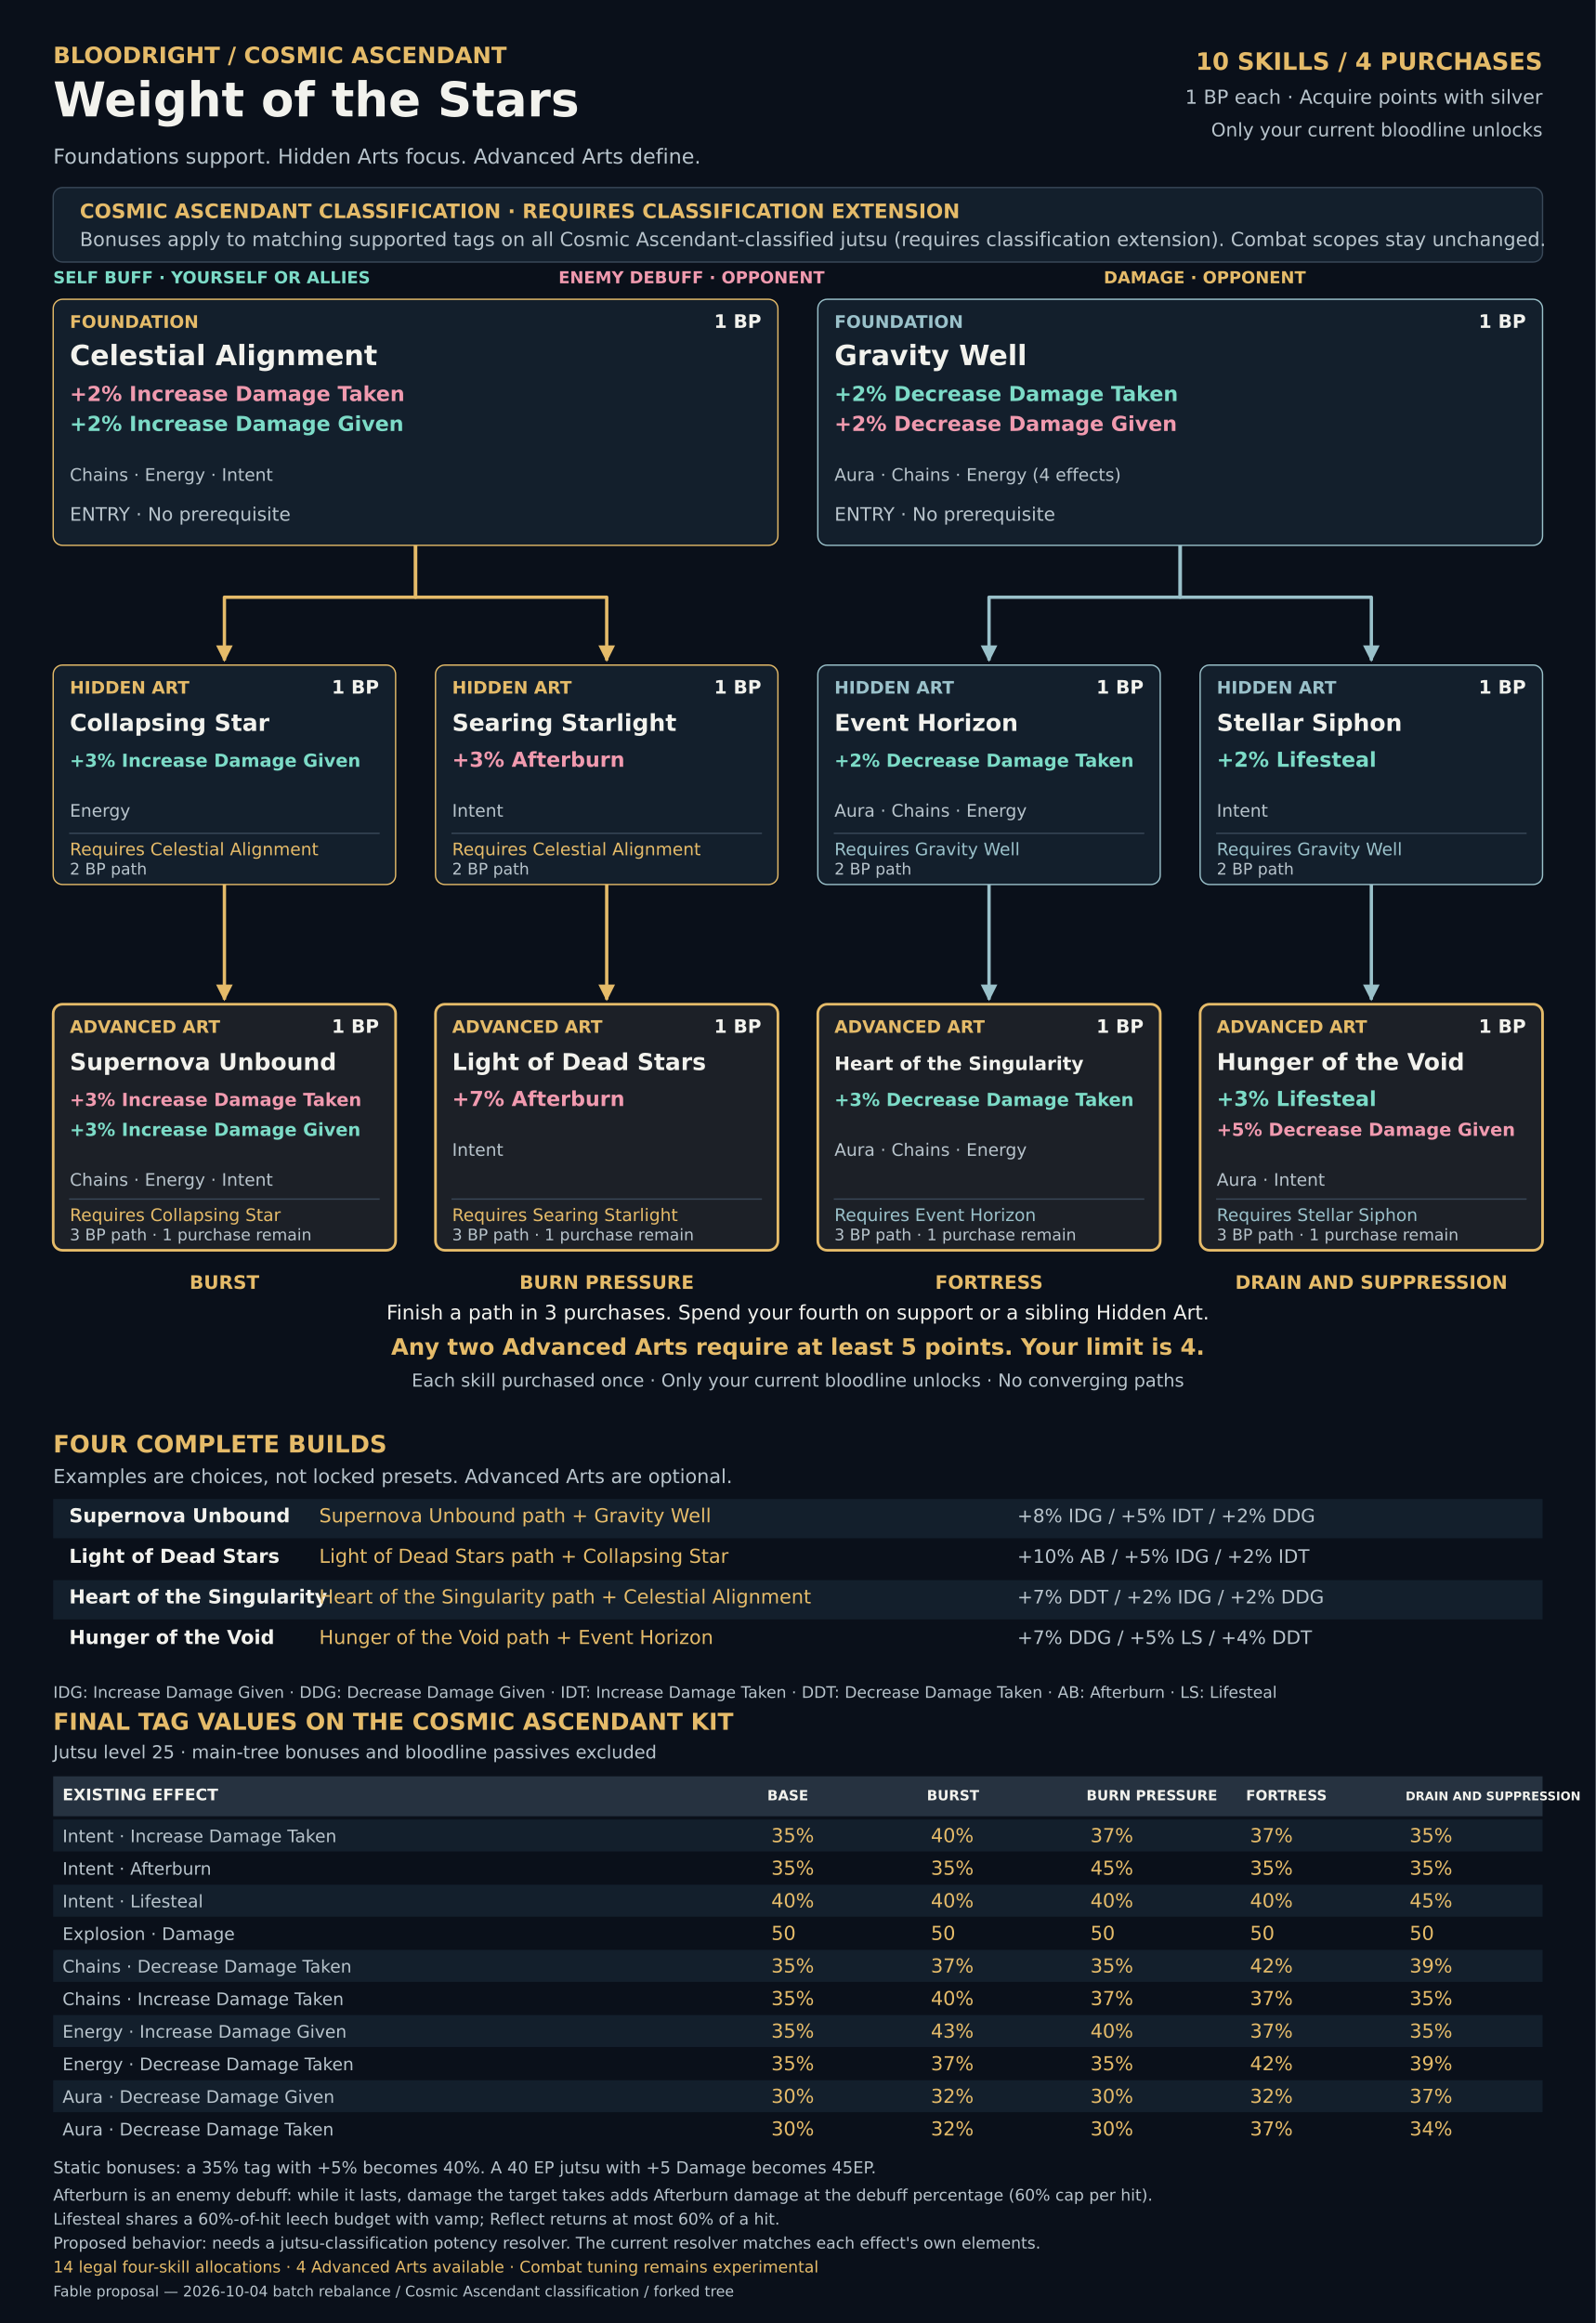
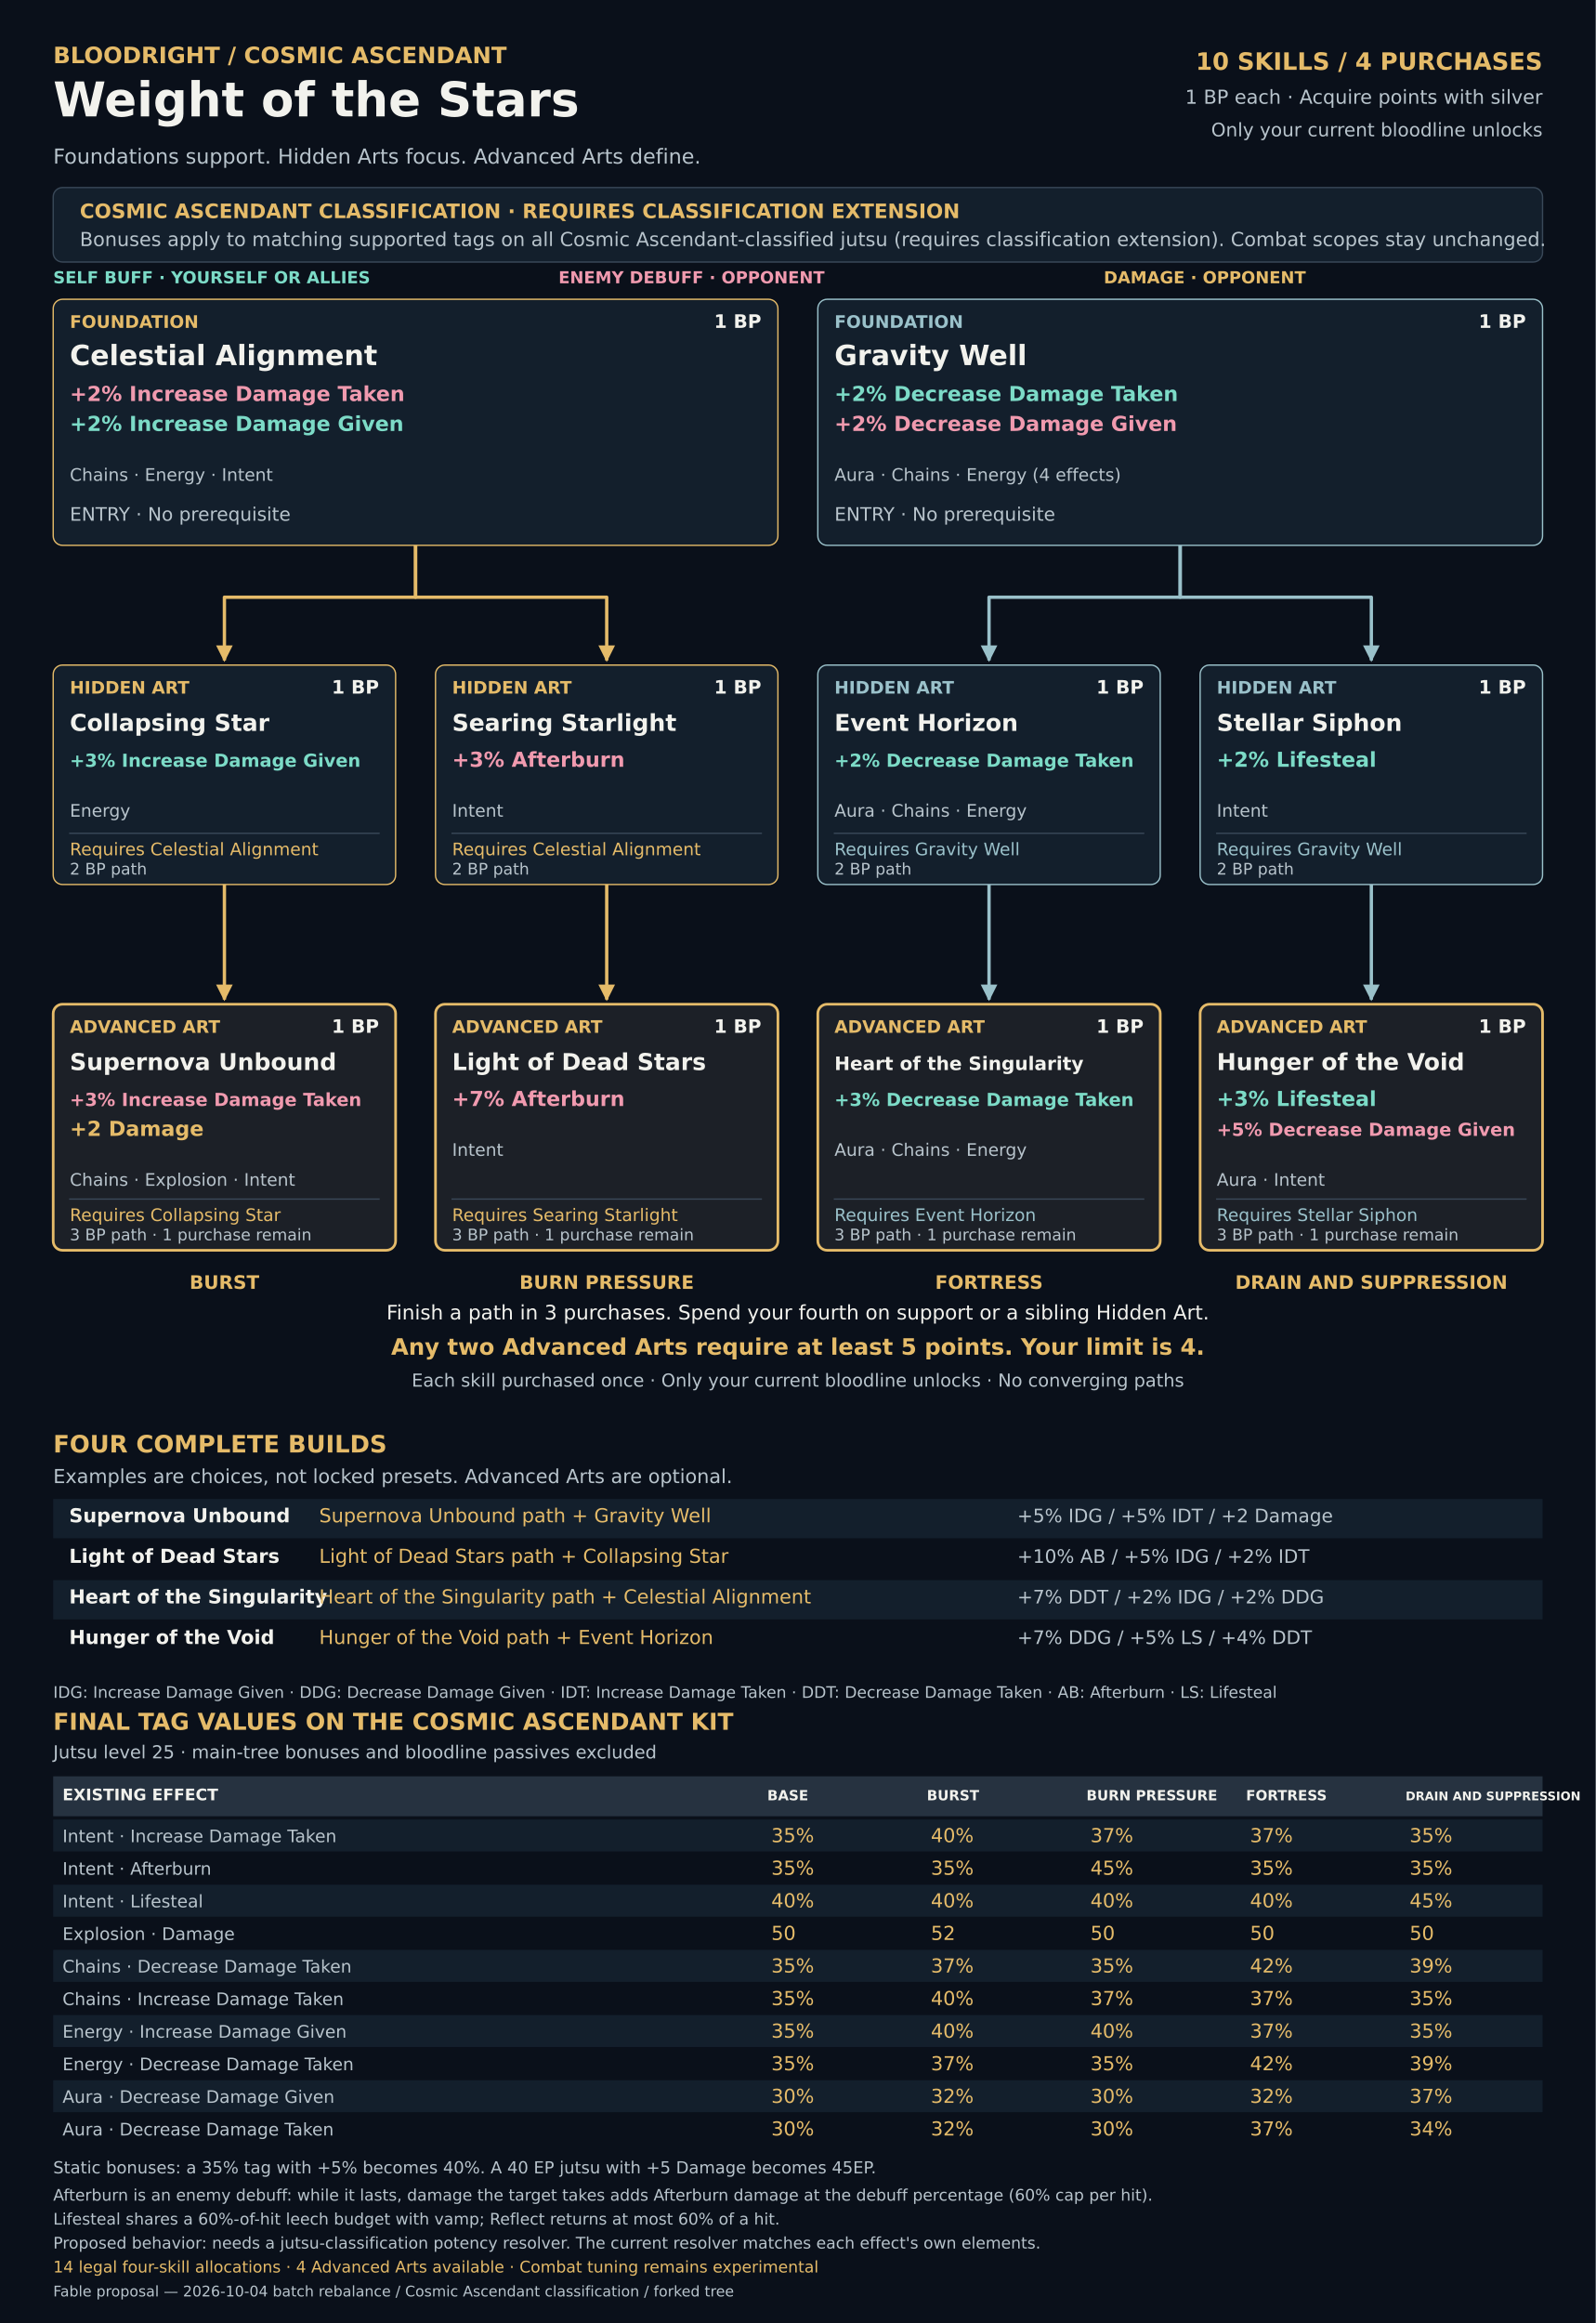
<svg xmlns="http://www.w3.org/2000/svg" width="2400" height="3493" viewBox="0 0 2400 3493" role="img" aria-labelledby="title desc">
  <defs>
    <marker id="arrow-0" viewBox="0 0 10 10" refX="9" refY="5" markerWidth="5" markerHeight="5" orient="auto">
      <path d="M0 0L10 5L0 10Z" fill="#e5bb69" />
    </marker>
    <marker id="arrow-1" viewBox="0 0 10 10" refX="9" refY="5" markerWidth="5" markerHeight="5" orient="auto">
      <path d="M0 0L10 5L0 10Z" fill="#9ac1ca" />
    </marker>
    <marker id="arrow-2" viewBox="0 0 10 10" refX="9" refY="5" markerWidth="5" markerHeight="5" orient="auto">
      <path d="M0 0L10 5L0 10Z" fill="#b8d98d" />
    </marker>
    <marker id="arrow-3" viewBox="0 0 10 10" refX="9" refY="5" markerWidth="5" markerHeight="5" orient="auto">
      <path d="M0 0L10 5L0 10Z" fill="#d9a6e0" />
    </marker>
  </defs>
  <g font-family="DejaVu Sans, sans-serif">
    <rect x="0" y="0" width="2400" height="3493" rx="0" fill="#0a101a" />
    <text x="80" y="95" font-size="34" font-weight="700" fill="#e5bb69" text-anchor="start">BLOODRIGHT / COSMIC ASCENDANT</text>
    <text x="80" y="175" font-size="72" font-weight="700" fill="#f2f2ed" text-anchor="start">Weight of the Stars</text>
    <text x="80" y="246" font-size="31" font-weight="400" fill="#b8c4cc" text-anchor="start">Foundations support. Hidden Arts focus. Advanced Arts define.</text>
    <text x="2320" y="105" font-size="36" font-weight="700" fill="#e5bb69" text-anchor="end">10 SKILLS  /  4 PURCHASES</text>
    <text x="2320" y="156" font-size="29" font-weight="400" fill="#b8c4cc" text-anchor="end">1 BP each · Acquire points with silver</text>
    <text x="2320" y="205" font-size="28" font-weight="400" fill="#b8c4cc" text-anchor="end">Only your current bloodline unlocks</text>
    <rect x="80" y="282" width="2240" height="112" rx="14" fill="#131f2c" stroke="#394858" stroke-width="2" />
    <text x="120" y="328" font-size="30" font-weight="700" fill="#e5bb69" text-anchor="start">COSMIC ASCENDANT CLASSIFICATION · REQUIRES CLASSIFICATION EXTENSION</text>
    <text x="120" y="370" font-size="29" font-weight="400" fill="#b8c4cc" text-anchor="start">Bonuses apply to matching supported tags on all Cosmic Ascendant-classified jutsu (requires classification extension). Combat scopes stay unchanged.</text>
    <text x="80" y="426" font-size="25" font-weight="700" fill="#7cdbc7" text-anchor="start">SELF BUFF · YOURSELF OR ALLIES</text>
    <text x="840" y="426" font-size="25" font-weight="700" fill="#f09aaf" text-anchor="start">ENEMY DEBUFF · OPPONENT</text>
    <text x="1660" y="426" font-size="25" font-weight="700" fill="#e5bb69" text-anchor="start">DAMAGE · OPPONENT</text>
    <path id="edge-02-03" data-from="02" data-to="03" d="M337.5 1330 V1503" fill="none" stroke="#e5bb69" stroke-width="5" stroke-linejoin="round" marker-end="url(#arrow-0)" />
    <path id="edge-04-05" data-from="04" data-to="05" d="M912.5 1330 V1503" fill="none" stroke="#e5bb69" stroke-width="5" stroke-linejoin="round" marker-end="url(#arrow-0)" />
    <path id="edge-01-02" data-from="01" data-to="02" d="M625 820 V898 H337.5 V993" fill="none" stroke="#e5bb69" stroke-width="5" stroke-linejoin="round" marker-end="url(#arrow-0)" />
    <path id="edge-01-04" data-from="01" data-to="04" d="M625 820 V898 H912.5 V993" fill="none" stroke="#e5bb69" stroke-width="5" stroke-linejoin="round" marker-end="url(#arrow-0)" />
    <path id="edge-07-08" data-from="07" data-to="08" d="M1487.5 1330 V1503" fill="none" stroke="#9ac1ca" stroke-width="5" stroke-linejoin="round" marker-end="url(#arrow-1)" />
    <path id="edge-09-10" data-from="09" data-to="10" d="M2062.5 1330 V1503" fill="none" stroke="#9ac1ca" stroke-width="5" stroke-linejoin="round" marker-end="url(#arrow-1)" />
    <path id="edge-06-07" data-from="06" data-to="07" d="M1775 820 V898 H1487.5 V993" fill="none" stroke="#9ac1ca" stroke-width="5" stroke-linejoin="round" marker-end="url(#arrow-1)" />
    <path id="edge-06-09" data-from="06" data-to="09" d="M1775 820 V898 H2062.5 V993" fill="none" stroke="#9ac1ca" stroke-width="5" stroke-linejoin="round" marker-end="url(#arrow-1)" />
    <g id="node-01" data-cost="1" data-prerequisites="" data-potency-classification="Cosmic Ascendant">
      <rect x="80" y="450" width="1090" height="370" rx="14" fill="#131f2c" stroke="#e5bb69" stroke-width="2" />
      <text x="105.0" y="493" font-size="26" font-weight="700" fill="#e5bb69" text-anchor="start">FOUNDATION</text>
      <text x="1145.0" y="493" font-size="28" font-weight="700" fill="#f2f2ed" text-anchor="end">1 BP</text>
      <text x="105.0" y="549" font-size="42" font-weight="700" fill="#f2f2ed" text-anchor="start">Celestial Alignment</text>
      <text x="105.0" y="603" font-size="31" font-weight="700" fill="#f09aaf" text-anchor="start">+2% Increase Damage Taken</text>
      <text x="105.0" y="648" font-size="31" font-weight="700" fill="#7cdbc7" text-anchor="start">+2% Increase Damage Given</text>
      <text x="105.0" y="723" font-size="26" font-weight="400" fill="#b8c4cc" text-anchor="start">Chains · Energy · Intent</text>
      <text x="105.0" y="783" font-size="28" font-weight="400" fill="#b8c4cc" text-anchor="start">ENTRY · No prerequisite</text>
    </g>
    <g id="node-06" data-cost="1" data-prerequisites="" data-potency-classification="Cosmic Ascendant">
      <rect x="1230" y="450" width="1090" height="370" rx="14" fill="#131f2c" stroke="#9ac1ca" stroke-width="2" />
      <text x="1255.0" y="493" font-size="26" font-weight="700" fill="#9ac1ca" text-anchor="start">FOUNDATION</text>
      <text x="2295.0" y="493" font-size="28" font-weight="700" fill="#f2f2ed" text-anchor="end">1 BP</text>
      <text x="1255.0" y="549" font-size="42" font-weight="700" fill="#f2f2ed" text-anchor="start">Gravity Well</text>
      <text x="1255.0" y="603" font-size="31" font-weight="700" fill="#7cdbc7" text-anchor="start">+2% Decrease Damage Taken</text>
      <text x="1255.0" y="648" font-size="31" font-weight="700" fill="#f09aaf" text-anchor="start">+2% Decrease Damage Given</text>
      <text x="1255.0" y="723" font-size="26" font-weight="400" fill="#b8c4cc" text-anchor="start">Aura · Chains · Energy (4 effects)</text>
      <text x="1255.0" y="783" font-size="28" font-weight="400" fill="#b8c4cc" text-anchor="start">ENTRY · No prerequisite</text>
    </g>
    <g id="node-02" data-cost="1" data-prerequisites="01" data-potency-classification="Cosmic Ascendant">
      <rect x="80" y="1000" width="515" height="330" rx="14" fill="#131f2c" stroke="#e5bb69" stroke-width="2" />
      <text x="105.0" y="1043" font-size="26" font-weight="700" fill="#e5bb69" text-anchor="start">HIDDEN ART</text>
      <text x="570.0" y="1043" font-size="28" font-weight="700" fill="#f2f2ed" text-anchor="end">1 BP</text>
      <text x="105.0" y="1099" font-size="35" font-weight="700" fill="#f2f2ed" text-anchor="start">Collapsing Star</text>
      <text x="105.0" y="1153" font-size="27" font-weight="700" fill="#7cdbc7" text-anchor="start">+3% Increase Damage Given</text>
      <text x="105.0" y="1228" font-size="26" font-weight="400" fill="#b8c4cc" text-anchor="start">Energy</text>
      <path d="M104 1253 L571 1253" fill="none" stroke="#394858" stroke-width="2" />
      <text x="105.0" y="1286" font-size="26" font-weight="400" fill="#e5bb69" text-anchor="start">Requires Celestial Alignment</text>
      <text x="105.0" y="1315" font-size="24" font-weight="400" fill="#b8c4cc" text-anchor="start">2 BP path</text>
    </g>
    <g id="node-04" data-cost="1" data-prerequisites="01" data-potency-classification="Cosmic Ascendant">
      <rect x="655" y="1000" width="515" height="330" rx="14" fill="#131f2c" stroke="#e5bb69" stroke-width="2" />
      <text x="680.0" y="1043" font-size="26" font-weight="700" fill="#e5bb69" text-anchor="start">HIDDEN ART</text>
      <text x="1145.0" y="1043" font-size="28" font-weight="700" fill="#f2f2ed" text-anchor="end">1 BP</text>
      <text x="680.0" y="1099" font-size="35" font-weight="700" fill="#f2f2ed" text-anchor="start">Searing Starlight</text>
      <text x="680.0" y="1153" font-size="31" font-weight="700" fill="#f09aaf" text-anchor="start">+3% Afterburn</text>
      <text x="680.0" y="1228" font-size="26" font-weight="400" fill="#b8c4cc" text-anchor="start">Intent</text>
      <path d="M679 1253 L1146 1253" fill="none" stroke="#394858" stroke-width="2" />
      <text x="680.0" y="1286" font-size="26" font-weight="400" fill="#e5bb69" text-anchor="start">Requires Celestial Alignment</text>
      <text x="680.0" y="1315" font-size="24" font-weight="400" fill="#b8c4cc" text-anchor="start">2 BP path</text>
    </g>
    <g id="node-07" data-cost="1" data-prerequisites="06" data-potency-classification="Cosmic Ascendant">
      <rect x="1230" y="1000" width="515" height="330" rx="14" fill="#131f2c" stroke="#9ac1ca" stroke-width="2" />
      <text x="1255.0" y="1043" font-size="26" font-weight="700" fill="#9ac1ca" text-anchor="start">HIDDEN ART</text>
      <text x="1720.0" y="1043" font-size="28" font-weight="700" fill="#f2f2ed" text-anchor="end">1 BP</text>
      <text x="1255.0" y="1099" font-size="35" font-weight="700" fill="#f2f2ed" text-anchor="start">Event Horizon</text>
      <text x="1255.0" y="1153" font-size="27" font-weight="700" fill="#7cdbc7" text-anchor="start">+2% Decrease Damage Taken</text>
      <text x="1255.0" y="1228" font-size="26" font-weight="400" fill="#b8c4cc" text-anchor="start">Aura · Chains · Energy</text>
      <path d="M1254 1253 L1721 1253" fill="none" stroke="#394858" stroke-width="2" />
      <text x="1255.0" y="1286" font-size="26" font-weight="400" fill="#9ac1ca" text-anchor="start">Requires Gravity Well</text>
      <text x="1255.0" y="1315" font-size="24" font-weight="400" fill="#b8c4cc" text-anchor="start">2 BP path</text>
    </g>
    <g id="node-09" data-cost="1" data-prerequisites="06" data-potency-classification="Cosmic Ascendant">
      <rect x="1805" y="1000" width="515" height="330" rx="14" fill="#131f2c" stroke="#9ac1ca" stroke-width="2" />
      <text x="1830.0" y="1043" font-size="26" font-weight="700" fill="#9ac1ca" text-anchor="start">HIDDEN ART</text>
      <text x="2295.0" y="1043" font-size="28" font-weight="700" fill="#f2f2ed" text-anchor="end">1 BP</text>
      <text x="1830.0" y="1099" font-size="35" font-weight="700" fill="#f2f2ed" text-anchor="start">Stellar Siphon</text>
      <text x="1830.0" y="1153" font-size="31" font-weight="700" fill="#7cdbc7" text-anchor="start">+2% Lifesteal</text>
      <text x="1830.0" y="1228" font-size="26" font-weight="400" fill="#b8c4cc" text-anchor="start">Intent</text>
      <path d="M1829 1253 L2296 1253" fill="none" stroke="#394858" stroke-width="2" />
      <text x="1830.0" y="1286" font-size="26" font-weight="400" fill="#9ac1ca" text-anchor="start">Requires Gravity Well</text>
      <text x="1830.0" y="1315" font-size="24" font-weight="400" fill="#b8c4cc" text-anchor="start">2 BP path</text>
    </g>
    <g id="node-03" data-cost="1" data-prerequisites="02" data-potency-classification="Cosmic Ascendant">
      <rect x="80" y="1510" width="515" height="370" rx="14" fill="#1c2027" stroke="#e5bb69" stroke-width="4" />
      <text x="105.0" y="1553" font-size="26" font-weight="700" fill="#e5bb69" text-anchor="start">ADVANCED ART</text>
      <text x="570.0" y="1553" font-size="28" font-weight="700" fill="#f2f2ed" text-anchor="end">1 BP</text>
      <text x="105.0" y="1609" font-size="35" font-weight="700" fill="#f2f2ed" text-anchor="start">Supernova Unbound</text>
      <text x="105.0" y="1663" font-size="27" font-weight="700" fill="#f09aaf" text-anchor="start">+3% Increase Damage Taken</text>
-       <text x="105.0" y="1708" font-size="27" font-weight="700" fill="#7cdbc7" text-anchor="start">+3% Increase Damage Given</text>
-       <text x="105.0" y="1783" font-size="26" font-weight="400" fill="#b8c4cc" text-anchor="start">Chains · Energy · Intent</text>
+       <text x="105.0" y="1708" font-size="31" font-weight="700" fill="#e5bb69" text-anchor="start">+2 Damage</text>
+       <text x="105.0" y="1783" font-size="26" font-weight="400" fill="#b8c4cc" text-anchor="start">Chains · Explosion · Intent</text>
      <path d="M104 1803 L571 1803" fill="none" stroke="#394858" stroke-width="2" />
      <text x="105.0" y="1836" font-size="26" font-weight="400" fill="#e5bb69" text-anchor="start">Requires Collapsing Star</text>
      <text x="105.0" y="1865" font-size="24" font-weight="400" fill="#b8c4cc" text-anchor="start">3 BP path · 1 purchase remain</text>
    </g>
    <g id="node-05" data-cost="1" data-prerequisites="04" data-potency-classification="Cosmic Ascendant">
      <rect x="655" y="1510" width="515" height="370" rx="14" fill="#1c2027" stroke="#e5bb69" stroke-width="4" />
      <text x="680.0" y="1553" font-size="26" font-weight="700" fill="#e5bb69" text-anchor="start">ADVANCED ART</text>
      <text x="1145.0" y="1553" font-size="28" font-weight="700" fill="#f2f2ed" text-anchor="end">1 BP</text>
      <text x="680.0" y="1609" font-size="35" font-weight="700" fill="#f2f2ed" text-anchor="start">Light of Dead Stars</text>
      <text x="680.0" y="1663" font-size="31" font-weight="700" fill="#f09aaf" text-anchor="start">+7% Afterburn</text>
      <text x="680.0" y="1738" font-size="26" font-weight="400" fill="#b8c4cc" text-anchor="start">Intent</text>
      <path d="M679 1803 L1146 1803" fill="none" stroke="#394858" stroke-width="2" />
      <text x="680.0" y="1836" font-size="26" font-weight="400" fill="#e5bb69" text-anchor="start">Requires Searing Starlight</text>
      <text x="680.0" y="1865" font-size="24" font-weight="400" fill="#b8c4cc" text-anchor="start">3 BP path · 1 purchase remain</text>
    </g>
    <g id="node-08" data-cost="1" data-prerequisites="07" data-potency-classification="Cosmic Ascendant">
      <rect x="1230" y="1510" width="515" height="370" rx="14" fill="#1c2027" stroke="#e5bb69" stroke-width="4" />
      <text x="1255.0" y="1553" font-size="26" font-weight="700" fill="#e5bb69" text-anchor="start">ADVANCED ART</text>
      <text x="1720.0" y="1553" font-size="28" font-weight="700" fill="#f2f2ed" text-anchor="end">1 BP</text>
      <text x="1255.0" y="1609" font-size="28" font-weight="700" fill="#f2f2ed" text-anchor="start">Heart of the Singularity</text>
      <text x="1255.0" y="1663" font-size="27" font-weight="700" fill="#7cdbc7" text-anchor="start">+3% Decrease Damage Taken</text>
      <text x="1255.0" y="1738" font-size="26" font-weight="400" fill="#b8c4cc" text-anchor="start">Aura · Chains · Energy</text>
      <path d="M1254 1803 L1721 1803" fill="none" stroke="#394858" stroke-width="2" />
      <text x="1255.0" y="1836" font-size="26" font-weight="400" fill="#9ac1ca" text-anchor="start">Requires Event Horizon</text>
      <text x="1255.0" y="1865" font-size="24" font-weight="400" fill="#b8c4cc" text-anchor="start">3 BP path · 1 purchase remain</text>
    </g>
    <g id="node-10" data-cost="1" data-prerequisites="09" data-potency-classification="Cosmic Ascendant">
      <rect x="1805" y="1510" width="515" height="370" rx="14" fill="#1c2027" stroke="#e5bb69" stroke-width="4" />
      <text x="1830.0" y="1553" font-size="26" font-weight="700" fill="#e5bb69" text-anchor="start">ADVANCED ART</text>
      <text x="2295.0" y="1553" font-size="28" font-weight="700" fill="#f2f2ed" text-anchor="end">1 BP</text>
      <text x="1830.0" y="1609" font-size="35" font-weight="700" fill="#f2f2ed" text-anchor="start">Hunger of the Void</text>
      <text x="1830.0" y="1663" font-size="31" font-weight="700" fill="#7cdbc7" text-anchor="start">+3% Lifesteal</text>
      <text x="1830.0" y="1708" font-size="27" font-weight="700" fill="#f09aaf" text-anchor="start">+5% Decrease Damage Given</text>
      <text x="1830.0" y="1783" font-size="26" font-weight="400" fill="#b8c4cc" text-anchor="start">Aura · Intent</text>
      <path d="M1829 1803 L2296 1803" fill="none" stroke="#394858" stroke-width="2" />
      <text x="1830.0" y="1836" font-size="26" font-weight="400" fill="#9ac1ca" text-anchor="start">Requires Stellar Siphon</text>
      <text x="1830.0" y="1865" font-size="24" font-weight="400" fill="#b8c4cc" text-anchor="start">3 BP path · 1 purchase remain</text>
    </g>
    <text x="337.5" y="1938" font-size="28" font-weight="700" fill="#e5bb69" text-anchor="middle">BURST</text>
    <text x="912.5" y="1938" font-size="28" font-weight="700" fill="#e5bb69" text-anchor="middle">BURN PRESSURE</text>
    <text x="1487.5" y="1938" font-size="28" font-weight="700" fill="#e5bb69" text-anchor="middle">FORTRESS</text>
    <text x="2062.5" y="1938" font-size="28" font-weight="700" fill="#e5bb69" text-anchor="middle">DRAIN AND SUPPRESSION</text>
    <text x="1200.0" y="1984" font-size="30" font-weight="400" fill="#f2f2ed" text-anchor="middle">Finish a path in 3 purchases. Spend your fourth on support or a sibling Hidden Art.</text>
    <text x="1200.0" y="2037" font-size="34" font-weight="700" fill="#e5bb69" text-anchor="middle">Any two Advanced Arts require at least 5 points. Your limit is 4.</text>
    <text x="1200.0" y="2085" font-size="27" font-weight="400" fill="#b8c4cc" text-anchor="middle">Each skill purchased once · Only your current bloodline unlocks · No converging paths</text>
    <text x="80" y="2184" font-size="36" font-weight="700" fill="#e5bb69" text-anchor="start">FOUR COMPLETE BUILDS</text>
    <text x="80" y="2230" font-size="29" font-weight="400" fill="#b8c4cc" text-anchor="start">Examples are choices, not locked presets. Advanced Arts are optional.</text>
    <rect x="80" y="2254" width="2240" height="59" rx="0" fill="#131f2c" />
    <text x="104" y="2289" font-size="29" font-weight="700" fill="#f2f2ed" text-anchor="start">Supernova Unbound</text>
    <text x="480" y="2289" font-size="29" font-weight="400" fill="#e5bb69" text-anchor="start">Supernova Unbound path + Gravity Well</text>
-     <text x="1530" y="2289" font-size="28" font-weight="400" fill="#b8c4cc" text-anchor="start">+8% IDG / +5% IDT / +2% DDG</text>
+     <text x="1530" y="2289" font-size="28" font-weight="400" fill="#b8c4cc" text-anchor="start">+5% IDG / +5% IDT / +2 Damage</text>
    <rect x="80" y="2315" width="2240" height="59" rx="0" fill="#0a101a" />
    <text x="104" y="2350" font-size="29" font-weight="700" fill="#f2f2ed" text-anchor="start">Light of Dead Stars</text>
    <text x="480" y="2350" font-size="29" font-weight="400" fill="#e5bb69" text-anchor="start">Light of Dead Stars path + Collapsing Star</text>
    <text x="1530" y="2350" font-size="28" font-weight="400" fill="#b8c4cc" text-anchor="start">+10% AB / +5% IDG / +2% IDT</text>
    <rect x="80" y="2376" width="2240" height="59" rx="0" fill="#131f2c" />
    <text x="104" y="2411" font-size="29" font-weight="700" fill="#f2f2ed" text-anchor="start">Heart of the Singularity</text>
    <text x="480" y="2411" font-size="29" font-weight="400" fill="#e5bb69" text-anchor="start">Heart of the Singularity path + Celestial Alignment</text>
    <text x="1530" y="2411" font-size="28" font-weight="400" fill="#b8c4cc" text-anchor="start">+7% DDT / +2% IDG / +2% DDG</text>
    <rect x="80" y="2437" width="2240" height="59" rx="0" fill="#0a101a" />
    <text x="104" y="2472" font-size="29" font-weight="700" fill="#f2f2ed" text-anchor="start">Hunger of the Void</text>
    <text x="480" y="2472" font-size="29" font-weight="400" fill="#e5bb69" text-anchor="start">Hunger of the Void path + Event Horizon</text>
    <text x="1530" y="2472" font-size="28" font-weight="400" fill="#b8c4cc" text-anchor="start">+7% DDG / +5% LS / +4% DDT</text>
    <text x="80" y="2553" font-size="24" font-weight="400" fill="#b8c4cc" text-anchor="start">IDG: Increase Damage Given · DDG: Decrease Damage Given · IDT: Increase Damage Taken · DDT: Decrease Damage Taken · AB: Afterburn · LS: Lifesteal</text>
    <text x="80" y="2601" font-size="35" font-weight="700" fill="#e5bb69" text-anchor="start">FINAL TAG VALUES ON THE COSMIC ASCENDANT KIT</text>
    <text x="80" y="2644" font-size="27" font-weight="400" fill="#b8c4cc" text-anchor="start">Jutsu level 25 · main-tree bonuses and bloodline passives excluded</text>
    <rect x="80" y="2671" width="2240" height="60" rx="0" fill="#263240" />
    <text x="94" y="2707" font-size="24" font-weight="700" fill="#f2f2ed" text-anchor="start">EXISTING EFFECT</text>
    <text x="1154.0" y="2707" font-size="21" font-weight="700" fill="#f2f2ed" text-anchor="start">BASE</text>
    <text x="1394.0" y="2707" font-size="21" font-weight="700" fill="#f2f2ed" text-anchor="start">BURST</text>
    <text x="1634.0" y="2707" font-size="21" font-weight="700" fill="#f2f2ed" text-anchor="start">BURN PRESSURE</text>
    <text x="1874.0" y="2707" font-size="21" font-weight="700" fill="#f2f2ed" text-anchor="start">FORTRESS</text>
    <text x="2114.0" y="2707" font-size="18" font-weight="700" fill="#f2f2ed" text-anchor="start">DRAIN AND SUPPRESSION</text>
    <rect x="80" y="2736" width="2240" height="48" rx="0" fill="#131f2c" />
    <text x="94" y="2770" font-size="26" font-weight="400" fill="#b8c4cc" text-anchor="start">Intent · Increase Damage Taken</text>
    <text x="1160.0" y="2770" font-size="29" font-weight="400" fill="#e5bb69" text-anchor="start">35%</text>
    <text x="1400.0" y="2770" font-size="29" font-weight="400" fill="#e5bb69" text-anchor="start">40%</text>
    <text x="1640.0" y="2770" font-size="29" font-weight="400" fill="#e5bb69" text-anchor="start">37%</text>
    <text x="1880.0" y="2770" font-size="29" font-weight="400" fill="#e5bb69" text-anchor="start">37%</text>
    <text x="2120.0" y="2770" font-size="29" font-weight="400" fill="#e5bb69" text-anchor="start">35%</text>
    <text x="94" y="2819" font-size="26" font-weight="400" fill="#b8c4cc" text-anchor="start">Intent · Afterburn</text>
    <text x="1160.0" y="2819" font-size="29" font-weight="400" fill="#e5bb69" text-anchor="start">35%</text>
    <text x="1400.0" y="2819" font-size="29" font-weight="400" fill="#e5bb69" text-anchor="start">35%</text>
    <text x="1640.0" y="2819" font-size="29" font-weight="400" fill="#e5bb69" text-anchor="start">45%</text>
    <text x="1880.0" y="2819" font-size="29" font-weight="400" fill="#e5bb69" text-anchor="start">35%</text>
    <text x="2120.0" y="2819" font-size="29" font-weight="400" fill="#e5bb69" text-anchor="start">35%</text>
    <rect x="80" y="2834" width="2240" height="48" rx="0" fill="#131f2c" />
    <text x="94" y="2868" font-size="26" font-weight="400" fill="#b8c4cc" text-anchor="start">Intent · Lifesteal</text>
    <text x="1160.0" y="2868" font-size="29" font-weight="400" fill="#e5bb69" text-anchor="start">40%</text>
    <text x="1400.0" y="2868" font-size="29" font-weight="400" fill="#e5bb69" text-anchor="start">40%</text>
    <text x="1640.0" y="2868" font-size="29" font-weight="400" fill="#e5bb69" text-anchor="start">40%</text>
    <text x="1880.0" y="2868" font-size="29" font-weight="400" fill="#e5bb69" text-anchor="start">40%</text>
    <text x="2120.0" y="2868" font-size="29" font-weight="400" fill="#e5bb69" text-anchor="start">45%</text>
    <text x="94" y="2917" font-size="26" font-weight="400" fill="#b8c4cc" text-anchor="start">Explosion · Damage</text>
    <text x="1160.0" y="2917" font-size="29" font-weight="400" fill="#e5bb69" text-anchor="start">50</text>
-     <text x="1400.0" y="2917" font-size="29" font-weight="400" fill="#e5bb69" text-anchor="start">50</text>
+     <text x="1400.0" y="2917" font-size="29" font-weight="400" fill="#e5bb69" text-anchor="start">52</text>
    <text x="1640.0" y="2917" font-size="29" font-weight="400" fill="#e5bb69" text-anchor="start">50</text>
    <text x="1880.0" y="2917" font-size="29" font-weight="400" fill="#e5bb69" text-anchor="start">50</text>
    <text x="2120.0" y="2917" font-size="29" font-weight="400" fill="#e5bb69" text-anchor="start">50</text>
    <rect x="80" y="2932" width="2240" height="48" rx="0" fill="#131f2c" />
    <text x="94" y="2966" font-size="26" font-weight="400" fill="#b8c4cc" text-anchor="start">Chains · Decrease Damage Taken</text>
    <text x="1160.0" y="2966" font-size="29" font-weight="400" fill="#e5bb69" text-anchor="start">35%</text>
    <text x="1400.0" y="2966" font-size="29" font-weight="400" fill="#e5bb69" text-anchor="start">37%</text>
    <text x="1640.0" y="2966" font-size="29" font-weight="400" fill="#e5bb69" text-anchor="start">35%</text>
    <text x="1880.0" y="2966" font-size="29" font-weight="400" fill="#e5bb69" text-anchor="start">42%</text>
    <text x="2120.0" y="2966" font-size="29" font-weight="400" fill="#e5bb69" text-anchor="start">39%</text>
    <text x="94" y="3015" font-size="26" font-weight="400" fill="#b8c4cc" text-anchor="start">Chains · Increase Damage Taken</text>
    <text x="1160.0" y="3015" font-size="29" font-weight="400" fill="#e5bb69" text-anchor="start">35%</text>
    <text x="1400.0" y="3015" font-size="29" font-weight="400" fill="#e5bb69" text-anchor="start">40%</text>
    <text x="1640.0" y="3015" font-size="29" font-weight="400" fill="#e5bb69" text-anchor="start">37%</text>
    <text x="1880.0" y="3015" font-size="29" font-weight="400" fill="#e5bb69" text-anchor="start">37%</text>
    <text x="2120.0" y="3015" font-size="29" font-weight="400" fill="#e5bb69" text-anchor="start">35%</text>
    <rect x="80" y="3030" width="2240" height="48" rx="0" fill="#131f2c" />
    <text x="94" y="3064" font-size="26" font-weight="400" fill="#b8c4cc" text-anchor="start">Energy · Increase Damage Given</text>
    <text x="1160.0" y="3064" font-size="29" font-weight="400" fill="#e5bb69" text-anchor="start">35%</text>
-     <text x="1400.0" y="3064" font-size="29" font-weight="400" fill="#e5bb69" text-anchor="start">43%</text>
+     <text x="1400.0" y="3064" font-size="29" font-weight="400" fill="#e5bb69" text-anchor="start">40%</text>
    <text x="1640.0" y="3064" font-size="29" font-weight="400" fill="#e5bb69" text-anchor="start">40%</text>
    <text x="1880.0" y="3064" font-size="29" font-weight="400" fill="#e5bb69" text-anchor="start">37%</text>
    <text x="2120.0" y="3064" font-size="29" font-weight="400" fill="#e5bb69" text-anchor="start">35%</text>
    <text x="94" y="3113" font-size="26" font-weight="400" fill="#b8c4cc" text-anchor="start">Energy · Decrease Damage Taken</text>
    <text x="1160.0" y="3113" font-size="29" font-weight="400" fill="#e5bb69" text-anchor="start">35%</text>
    <text x="1400.0" y="3113" font-size="29" font-weight="400" fill="#e5bb69" text-anchor="start">37%</text>
    <text x="1640.0" y="3113" font-size="29" font-weight="400" fill="#e5bb69" text-anchor="start">35%</text>
    <text x="1880.0" y="3113" font-size="29" font-weight="400" fill="#e5bb69" text-anchor="start">42%</text>
    <text x="2120.0" y="3113" font-size="29" font-weight="400" fill="#e5bb69" text-anchor="start">39%</text>
    <rect x="80" y="3128" width="2240" height="48" rx="0" fill="#131f2c" />
    <text x="94" y="3162" font-size="26" font-weight="400" fill="#b8c4cc" text-anchor="start">Aura · Decrease Damage Given</text>
    <text x="1160.0" y="3162" font-size="29" font-weight="400" fill="#e5bb69" text-anchor="start">30%</text>
    <text x="1400.0" y="3162" font-size="29" font-weight="400" fill="#e5bb69" text-anchor="start">32%</text>
    <text x="1640.0" y="3162" font-size="29" font-weight="400" fill="#e5bb69" text-anchor="start">30%</text>
    <text x="1880.0" y="3162" font-size="29" font-weight="400" fill="#e5bb69" text-anchor="start">32%</text>
    <text x="2120.0" y="3162" font-size="29" font-weight="400" fill="#e5bb69" text-anchor="start">37%</text>
    <text x="94" y="3211" font-size="26" font-weight="400" fill="#b8c4cc" text-anchor="start">Aura · Decrease Damage Taken</text>
    <text x="1160.0" y="3211" font-size="29" font-weight="400" fill="#e5bb69" text-anchor="start">30%</text>
    <text x="1400.0" y="3211" font-size="29" font-weight="400" fill="#e5bb69" text-anchor="start">32%</text>
    <text x="1640.0" y="3211" font-size="29" font-weight="400" fill="#e5bb69" text-anchor="start">30%</text>
    <text x="1880.0" y="3211" font-size="29" font-weight="400" fill="#e5bb69" text-anchor="start">37%</text>
    <text x="2120.0" y="3211" font-size="29" font-weight="400" fill="#e5bb69" text-anchor="start">34%</text>
    <text x="80" y="3268" font-size="25" font-weight="400" fill="#b8c4cc" text-anchor="start">Static bonuses: a 35% tag with +5% becomes 40%. A 40 EP jutsu with +5 Damage becomes 45EP.</text>
    <text x="80" y="3309" font-size="24" font-weight="400" fill="#b8c4cc" text-anchor="start">Afterburn is an enemy debuff: while it lasts, damage the target takes adds Afterburn damage at the debuff percentage (60% cap per hit).</text>
    <text x="80" y="3345" font-size="24" font-weight="400" fill="#b8c4cc" text-anchor="start">Lifesteal shares a 60%-of-hit leech budget with vamp; Reflect returns at most 60% of a hit.</text>
    <text x="80" y="3381" font-size="24" font-weight="400" fill="#b8c4cc" text-anchor="start">Proposed behavior: needs a jutsu-classification potency resolver. The current resolver matches each effect's own elements.</text>
    <text x="80" y="3417" font-size="24" font-weight="400" fill="#e5bb69" text-anchor="start">14 legal four-skill allocations · 4 Advanced Arts available · Combat tuning remains experimental</text>
    <text x="80" y="3453" font-size="22" font-weight="400" fill="#b8c4cc" text-anchor="start">Fable proposal — 2026-10-04 batch rebalance / Cosmic Ascendant classification / forked tree</text>
  </g>
</svg>
